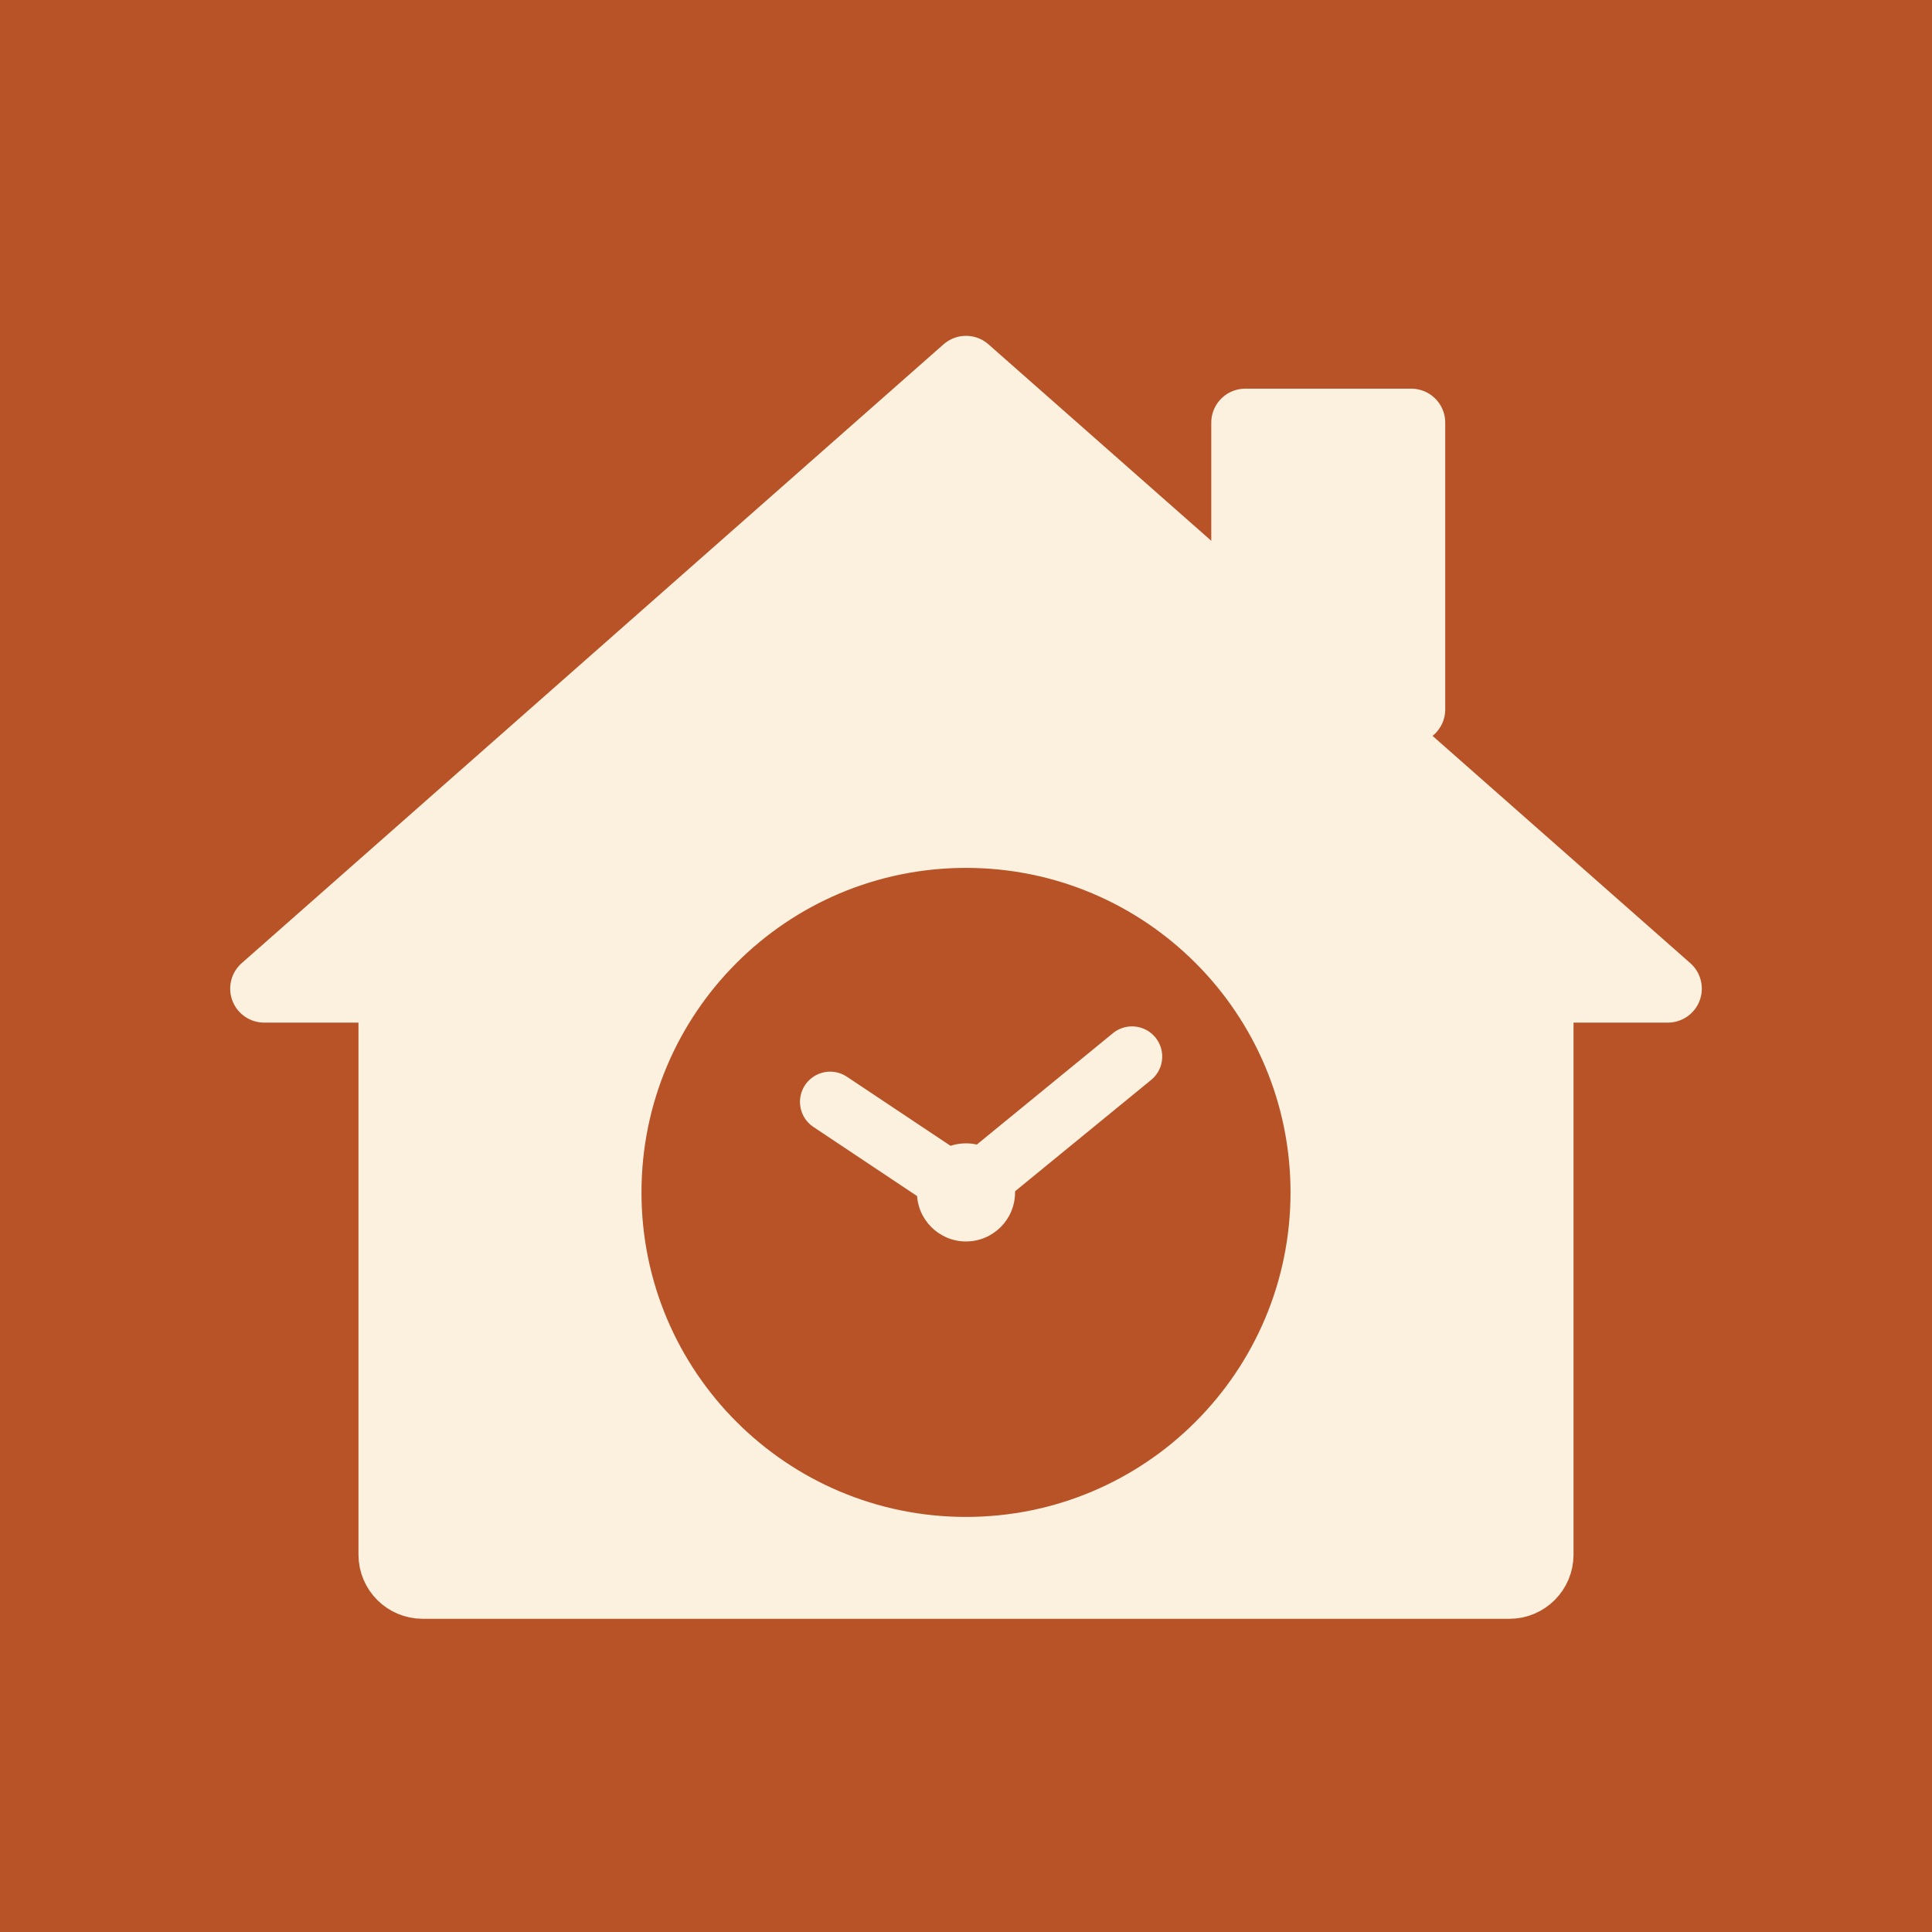
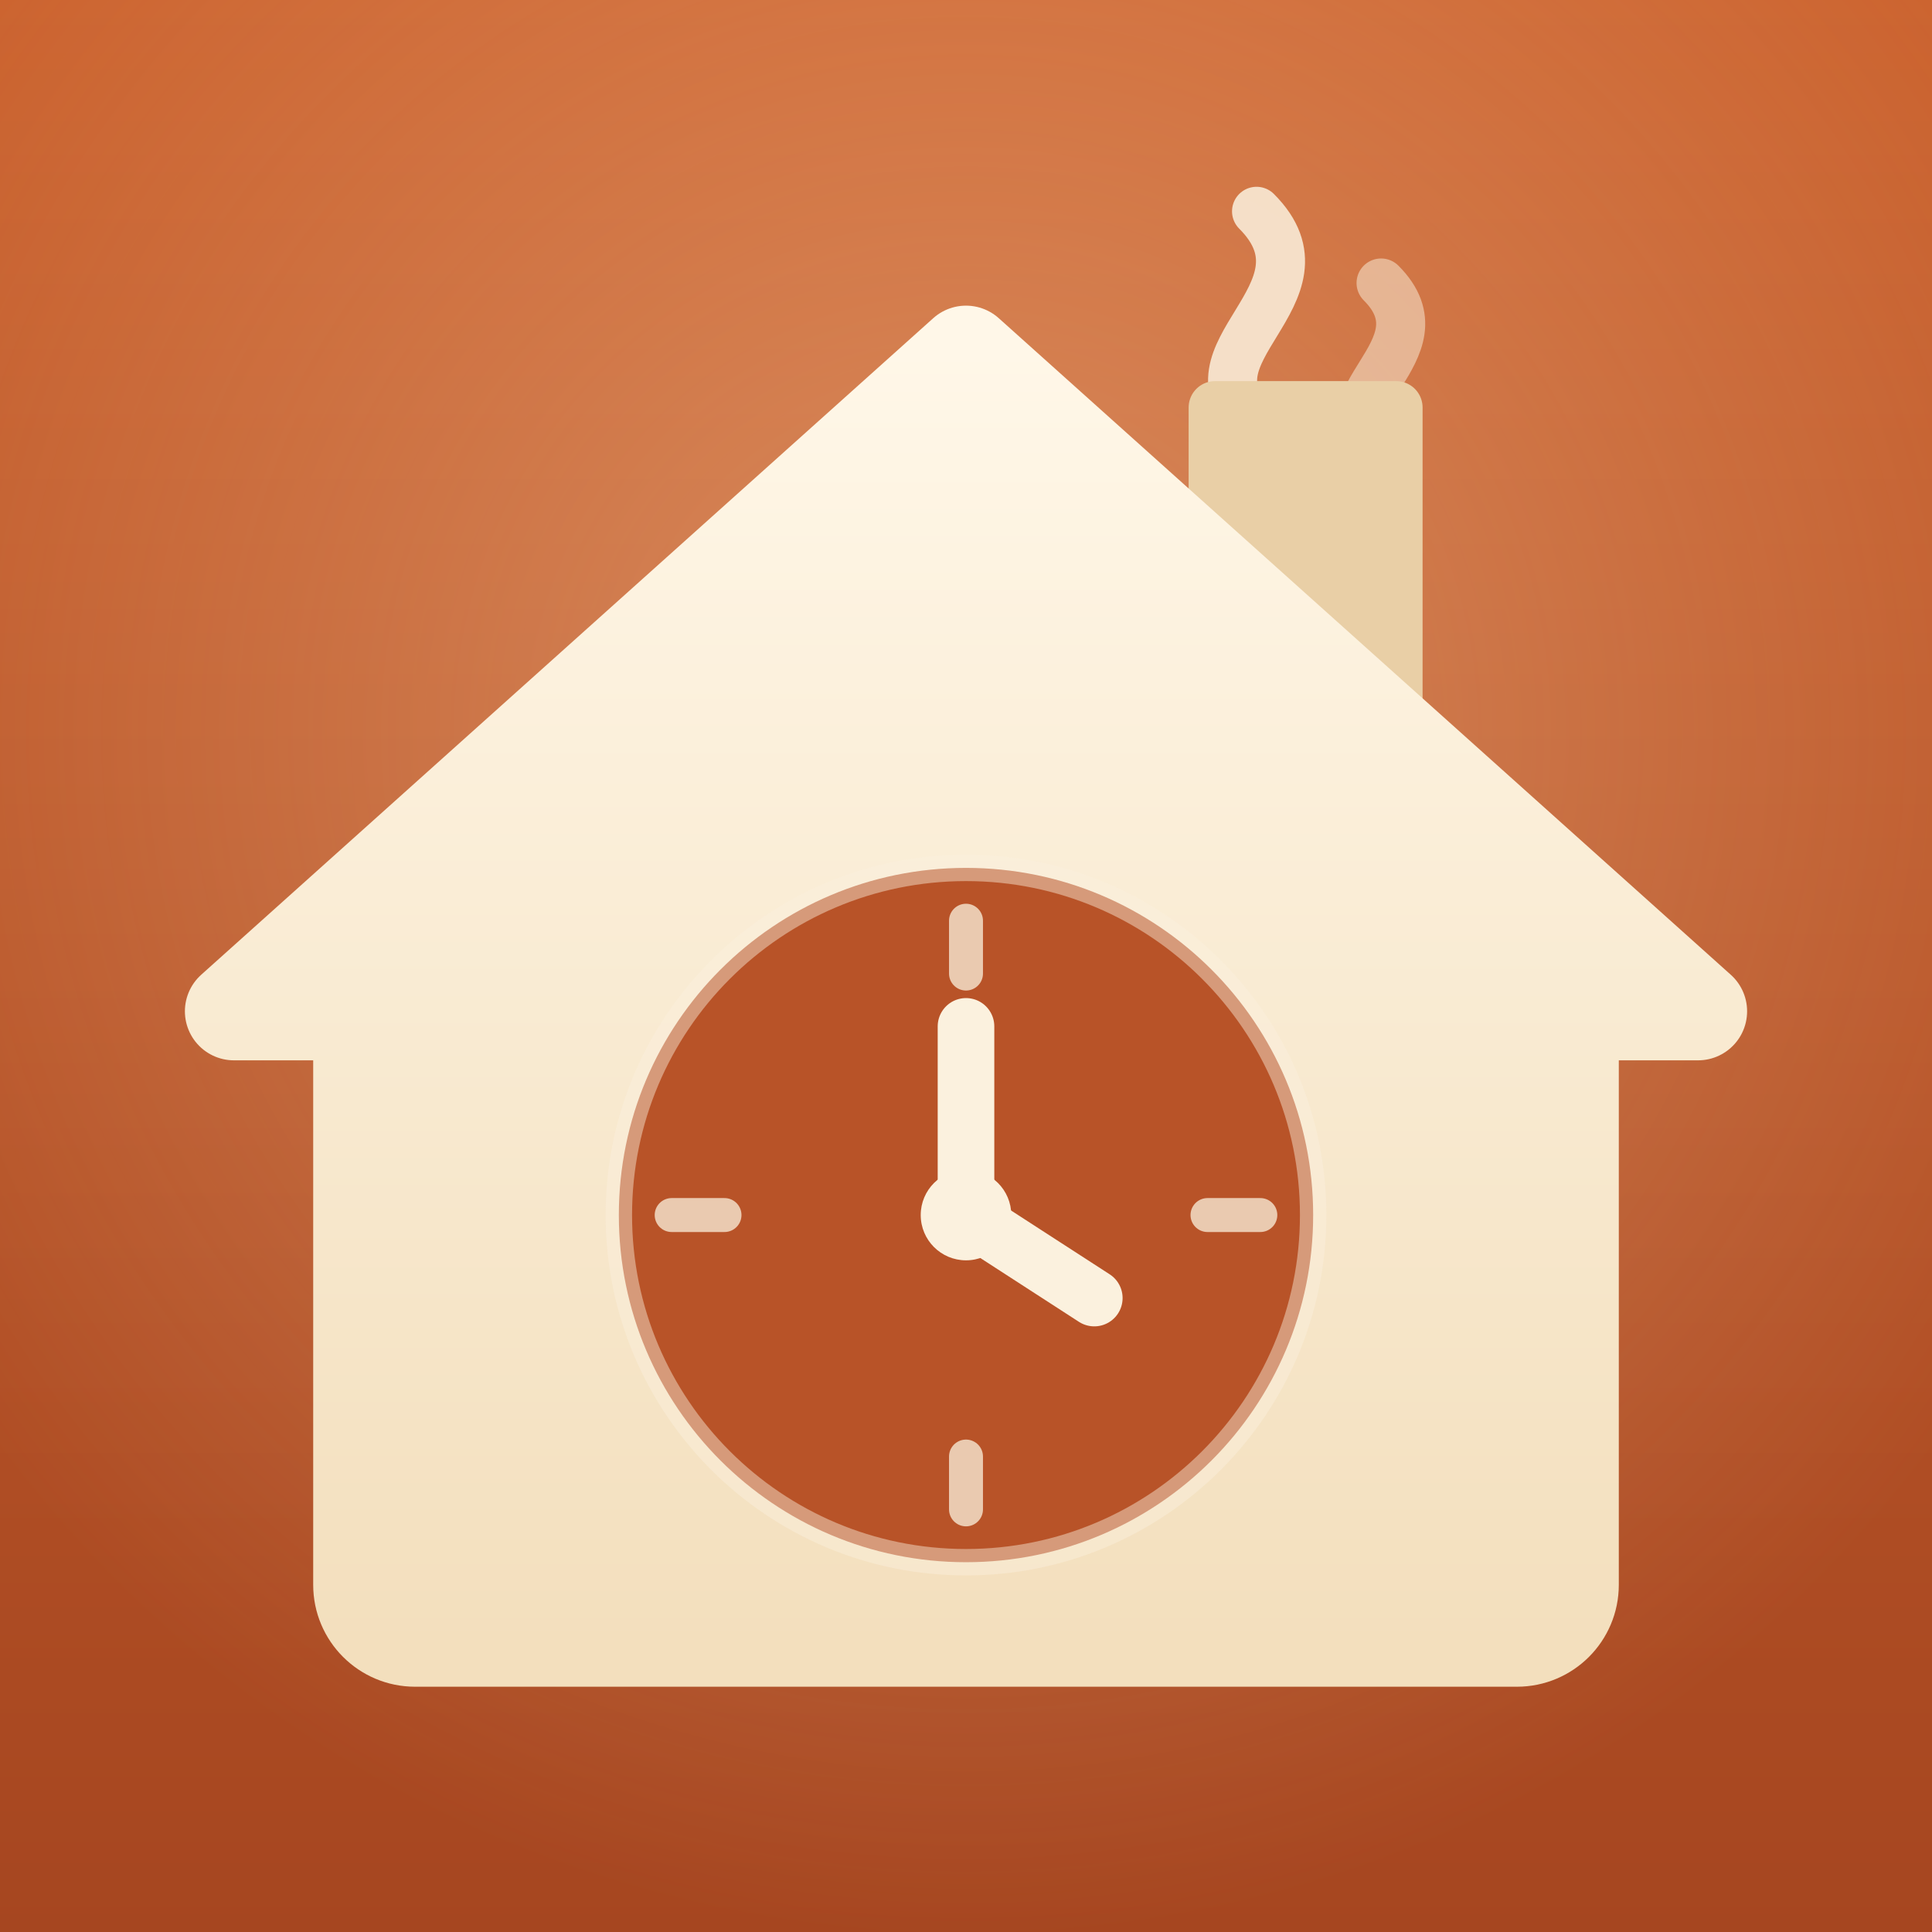
<svg xmlns="http://www.w3.org/2000/svg" viewBox="0 0 512 512" width="512" height="512">
-   <rect width="512" height="512" fill="#b85328" />
-   <g fill="#fbf1de" stroke="#fbf1de" stroke-width="18" stroke-linejoin="round" stroke-linecap="round">
-     <path d="M70 262 256 98 442 262H408V412a8 8 0 0 1-8 8H112a8 8 0 0 1-8-8V262Z" />
-     <path d="M330 150V112h44v76Z" />
+   <defs>
+     <linearGradient id="bg" x1="0" y1="0" x2="0" y2="1">
+       <stop offset="0" stop-color="#cc6430" />
+       <stop offset="1" stop-color="#a64620" />
+     </linearGradient>
+     <radialGradient id="glow" cx=".5" cy=".38" r=".62">
+       <stop offset="0" stop-color="#ffd9b0" stop-opacity=".38" />
+       <stop offset="1" stop-color="#ffd9b0" stop-opacity="0" />
+     </radialGradient>
+     <linearGradient id="wall" x1="0" y1="0" x2="0" y2="1">
+       <stop offset="0" stop-color="#fff7e8" />
+       <stop offset="1" stop-color="#f3dfbd" />
+     </linearGradient>
+   </defs>
+   <rect width="512" height="512" fill="url(#bg)" />
+   <rect width="512" height="512" fill="url(#glow)" />
+   <g fill="none" stroke="#fbf1de" stroke-width="13" stroke-linecap="round" opacity=".85">
+     <path d="M333 112c-22-18 22-34 0-56" />
+     <path d="M366 120c-18-14 18-27 0-45" opacity=".6" />
  </g>
-   <circle cx="256" cy="316" r="86" fill="#b85328" />
-   <path d="M220 292l36 24 44-36" fill="none" stroke="#fbf1de" stroke-width="16" stroke-linecap="round" stroke-linejoin="round" />
-   <circle cx="256" cy="316" r="13" fill="#fbf1de" />
+   <path d="M322 148V108h48V188Z" fill="#e9cfa6" stroke="#e9cfa6" stroke-width="14" stroke-linejoin="round" />
+   <path d="M62 268 256 94 450 268H416V420a14 14 0 0 1-14 14H110a14 14 0 0 1-14-14V268Z" fill="url(#wall)" stroke="url(#wall)" stroke-width="26" stroke-linejoin="round" />
+   <path d="M62 268 256 94 450 268" fill="none" stroke="#8f3a18" stroke-opacity=".28" stroke-width="0" />
+   <circle cx="256" cy="322" r="92" fill="#b85328" />
+   <circle cx="256" cy="322" r="92" fill="none" stroke="#fbf1de" stroke-width="7" stroke-opacity=".45" />
+   <g stroke="#fbf1de" stroke-width="9" stroke-linecap="round">
+     <path d="M256 244v14M256 386v14M178 322h14M320 322h14" opacity=".75" />
+   </g>
+   <path d="M256 322V272M256 322l34 22" fill="none" stroke="#fbf1de" stroke-width="15" stroke-linecap="round" stroke-linejoin="round" />
+   <circle cx="256" cy="322" r="12" fill="#fbf1de" />
+   <path d="M214 432h84" stroke="#b85328" stroke-opacity=".0" stroke-width="1" />
</svg>
